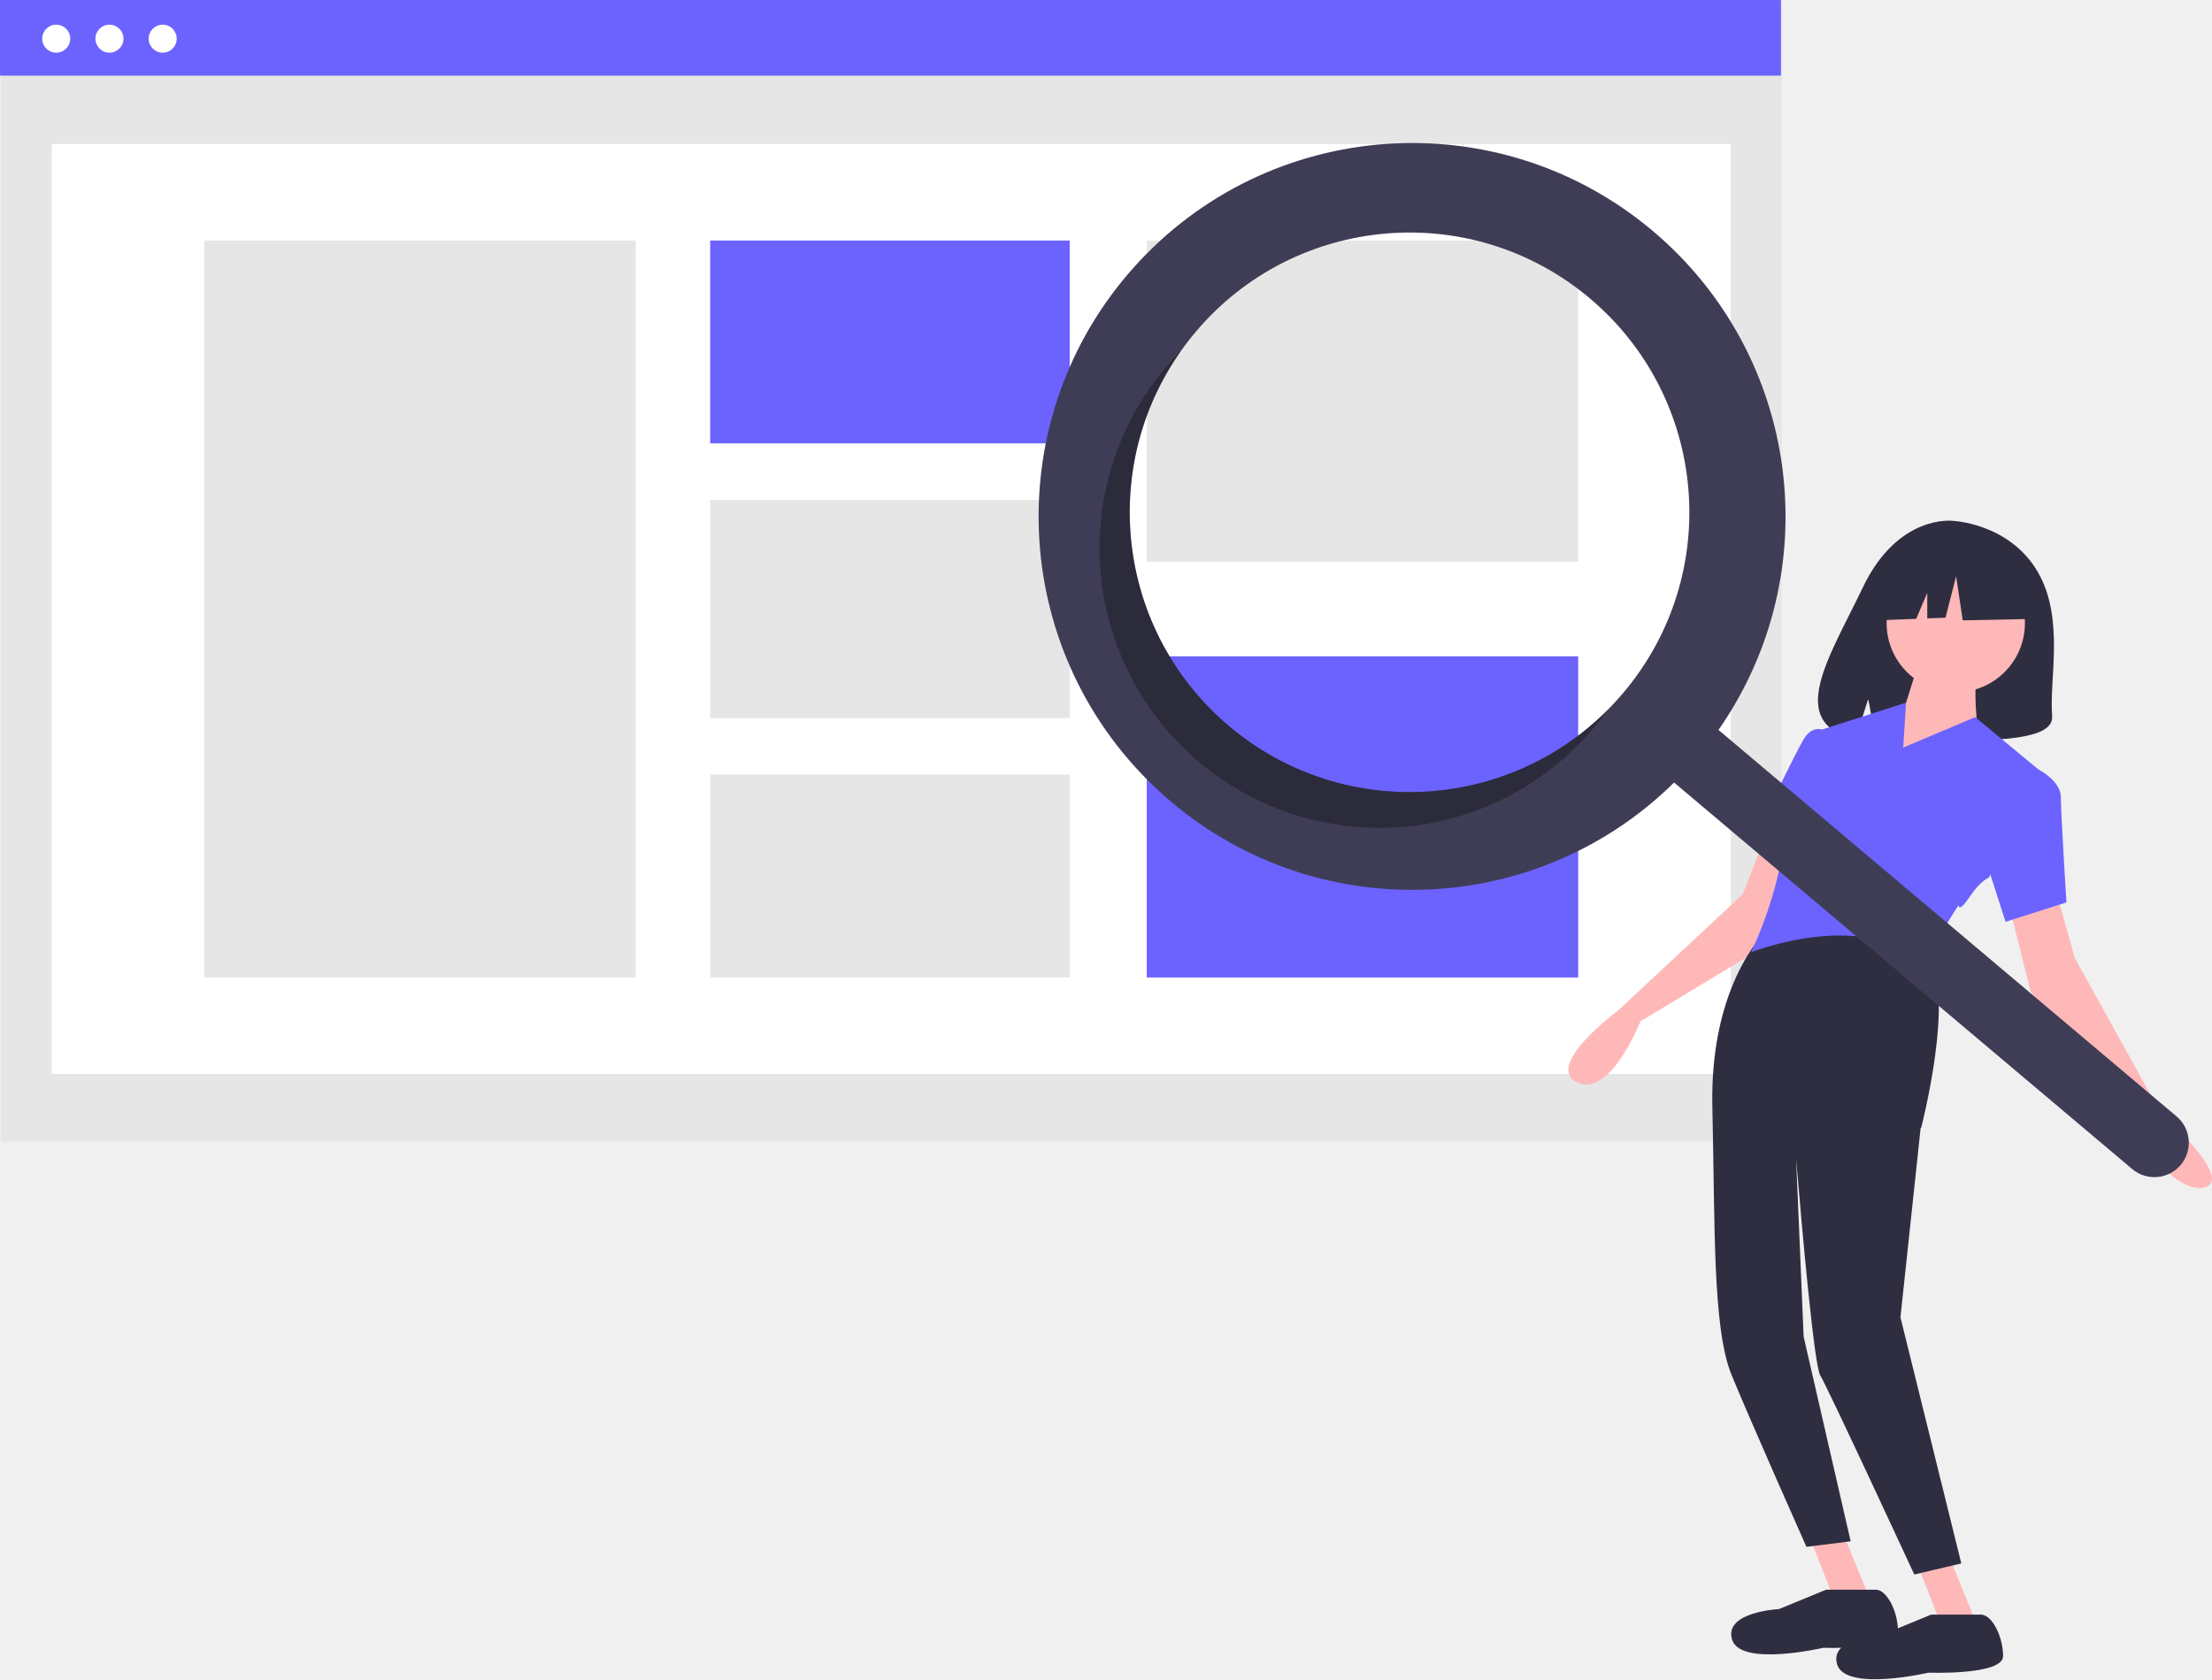
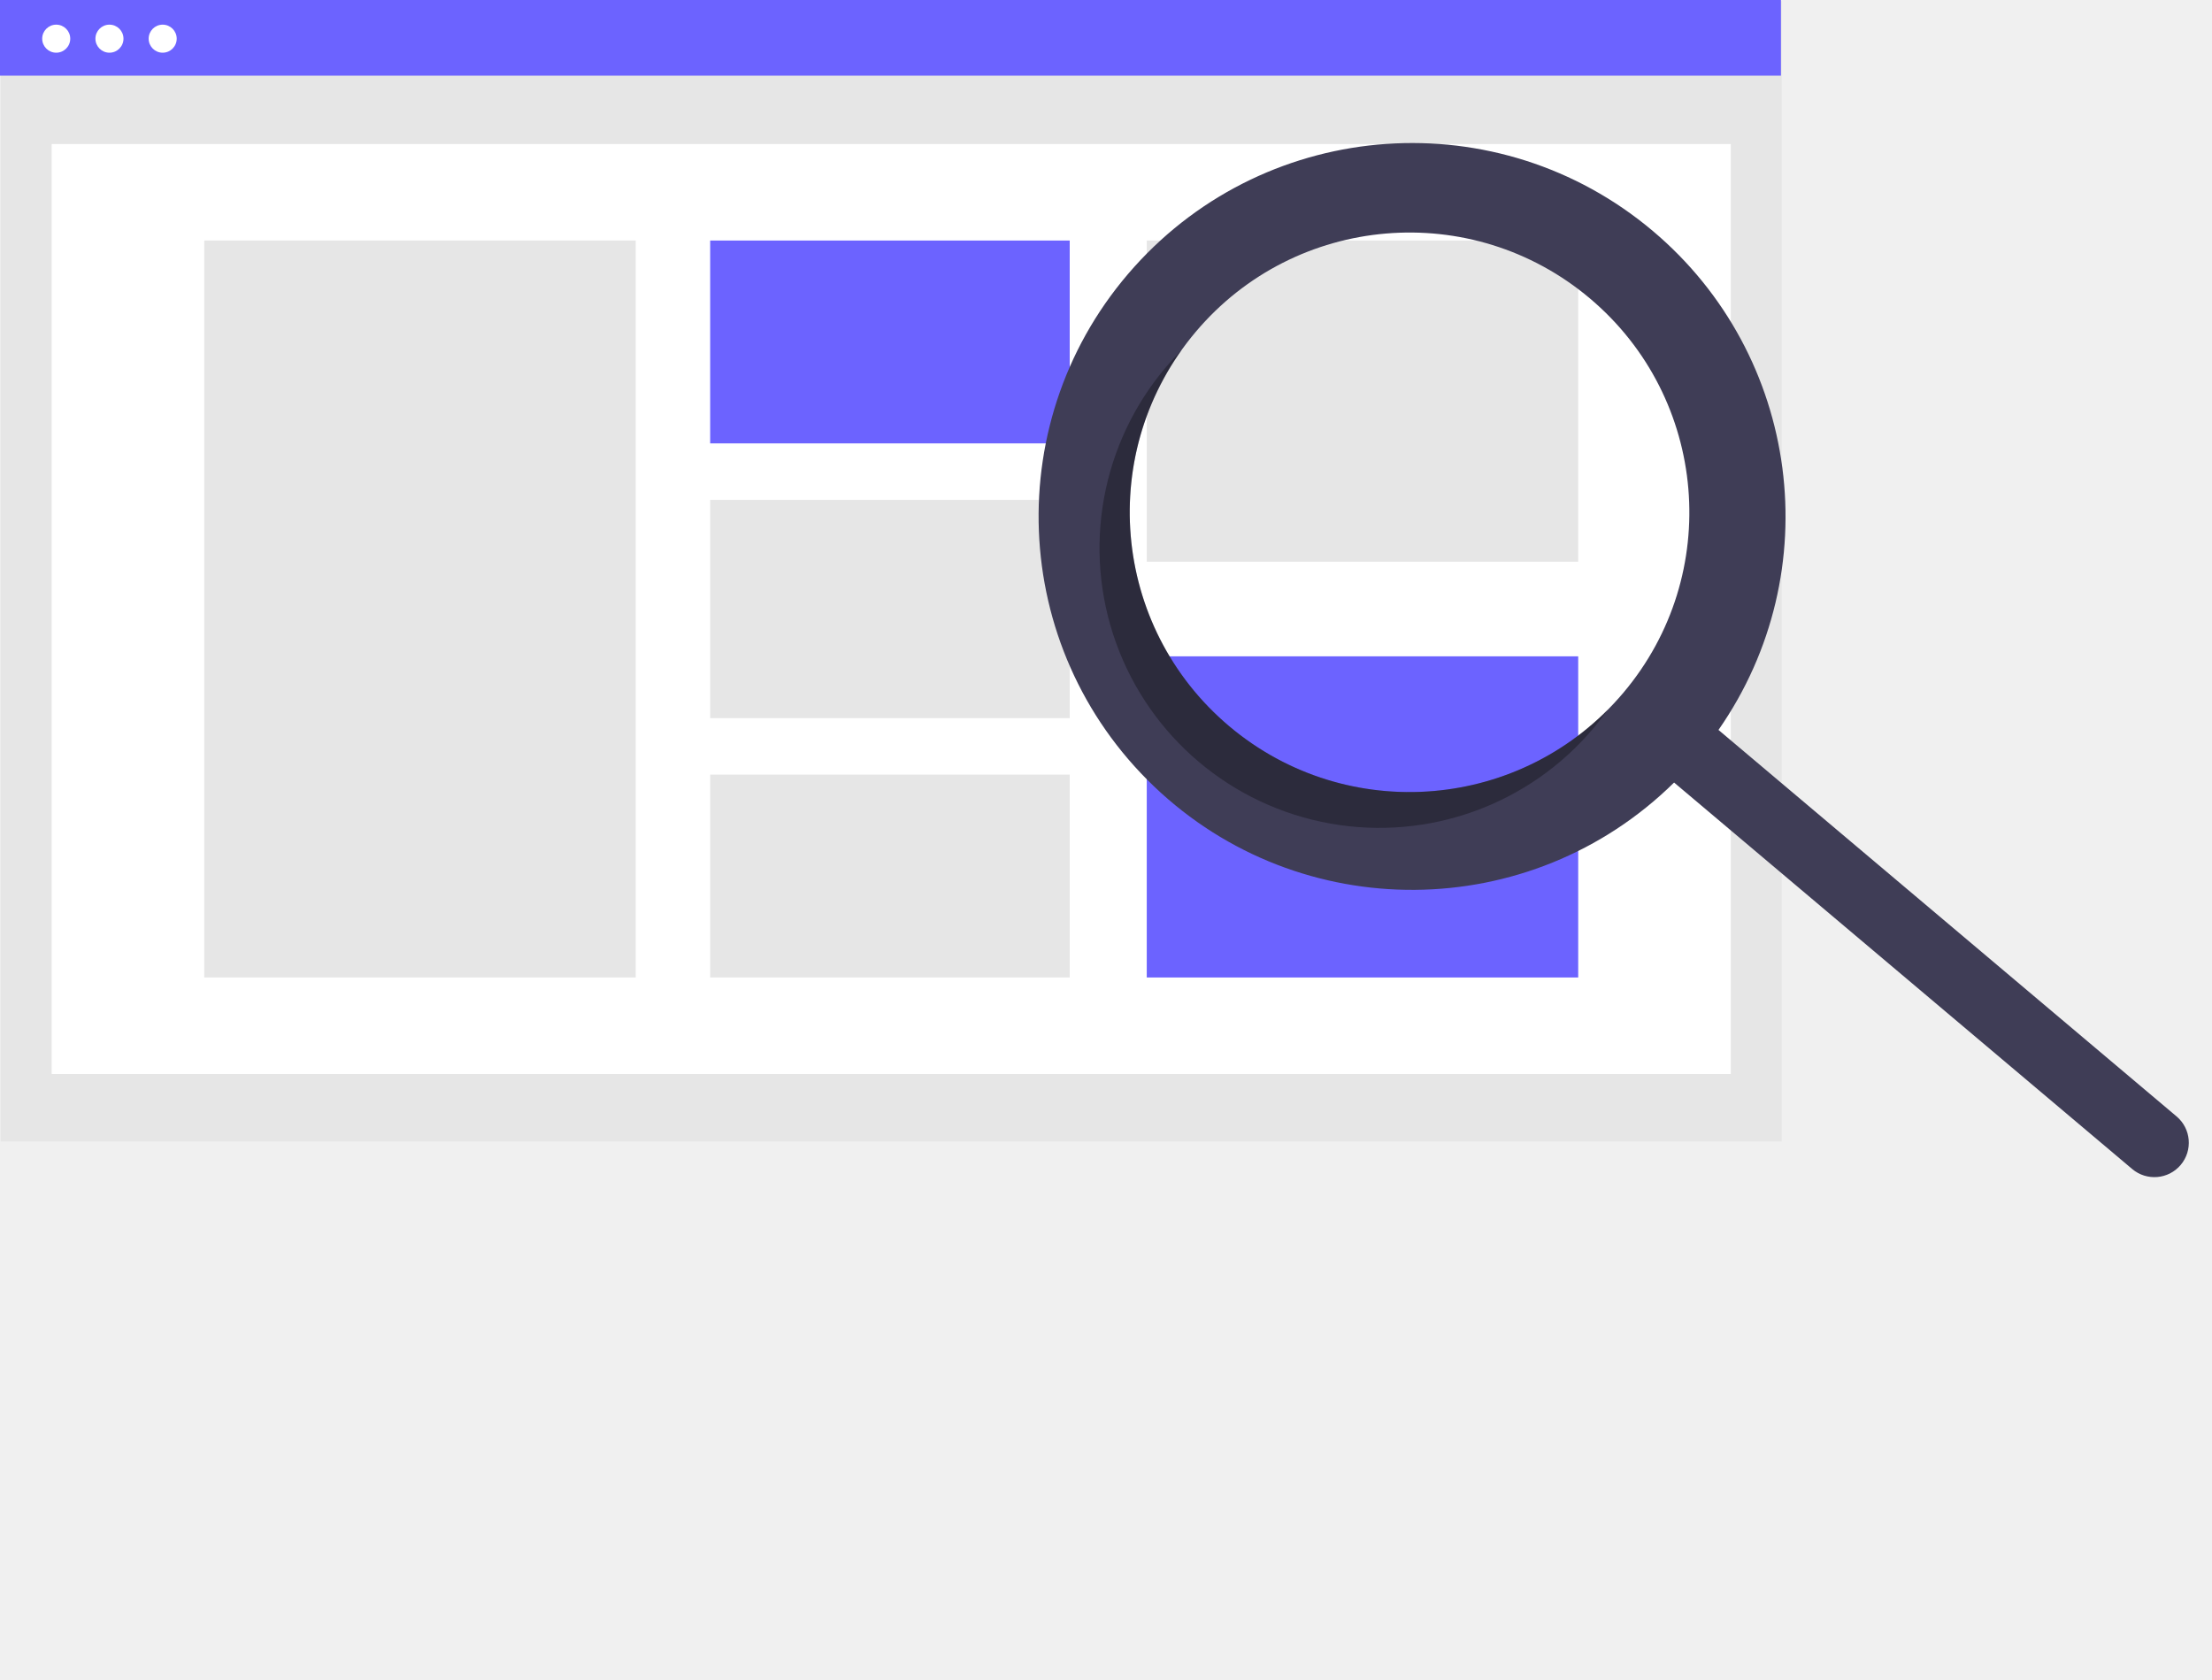
<svg xmlns="http://www.w3.org/2000/svg" id="e8ab07fb-aa66-4eb8-9149-b5abc1630568" data-name="Layer 2" width="799.703" height="607.188" viewBox="0 0 799.703 607.188">
  <rect x="0.275" y="0.365" width="643.862" height="412.358" fill="#e6e6e6" />
  <rect x="18.686" y="52.085" width="607.039" height="336.243" fill="#fff" />
  <rect width="643.862" height="27.354" fill="#6c63ff" />
  <circle cx="20.327" cy="13.985" r="5.07" fill="#fff" />
  <circle cx="39.571" cy="13.985" r="5.07" fill="#fff" />
  <circle cx="58.814" cy="13.985" r="5.07" fill="#fff" />
  <rect x="73.844" y="86.973" width="155.981" height="266.467" fill="#e6e6e6" />
  <rect x="256.75" y="86.973" width="129.984" height="73.348" fill="#6c63ff" />
  <rect x="256.75" y="180.747" width="129.984" height="78.919" fill="#e6e6e6" />
  <rect x="256.75" y="280.092" width="129.984" height="73.348" fill="#e6e6e6" />
  <rect x="414.587" y="86.973" width="155.981" height="116.125" fill="#e6e6e6" />
  <rect x="414.587" y="237.315" width="155.981" height="116.125" fill="#6c63ff" />
-   <path d="M936.787,353.085c-10.289-17.536-30.645-18.353-30.645-18.353s-19.836-2.559-32.56,24.148c-11.86,24.893-28.229,48.928-2.635,54.755l4.623-14.513,2.863,15.594a99.284,99.284,0,0,0,10.951.189c27.409-.893,53.511.261,52.671-9.659C940.937,392.058,946.687,369.958,936.787,353.085Z" transform="translate(-200.1484 -146.4062)" fill="#2f2e41" />
-   <path d="M839.217,446.712l-9,23-45,42s-27,20-15,26,23-22,23-22l48-29,10-33Z" transform="translate(-200.1484 -146.4062)" fill="#ffb8b8" />
-   <polygon points="654.068 555.306 663.068 578.306 676.068 578.306 665.068 551.306 654.068 555.306" fill="#ffb8b8" />
-   <polygon points="693.068 565.306 702.068 588.306 715.068 588.306 704.068 561.306 693.068 565.306" fill="#ffb8b8" />
-   <path d="M892.217,715.712l17-4-22-89,7.305-68.481.195-.019s12.5-48.5,2.5-61.5-60-8-60-8-19,19-18,62,0,80,7,97,27,62,27,62l16-2-17-74-2.718-64.327c2.163,25.778,6.517,74.659,8.718,78.327C861.217,648.712,892.217,715.712,892.217,715.712Z" transform="translate(-200.1484 -146.4062)" fill="#2f2e41" />
-   <path d="M943.217,467.712l7,25,31,56s27,24,16,27-28-22-28-22l-35-49-9-36Z" transform="translate(-200.1484 -146.4062)" fill="#ffb8b8" />
-   <circle cx="707.068" cy="225.306" r="25" fill="#ffb8b8" />
-   <path d="M894.217,384.712l-6,19-10,22,37-15s-2-16,0-20Z" transform="translate(-200.1484 -146.4062)" fill="#ffb8b8" />
-   <path d="M937.217,424.712l-23-19-26,11,1.019-16.226-27.741,8.86-4.278,1.366-6,31s-4,3-8,20a146.503,146.503,0,0,1-10,29s43-17,64,6c0,0,3-2,2-5s9-18,9-18,0,3,4-3,7-7,7-7Z" transform="translate(-200.1484 -146.4062)" fill="#6c63ff" />
-   <path d="M863.217,413.712l-4.368-3.521s-3.632-1.479-6.632,3.521-18,36-18,36l18,9Z" transform="translate(-200.1484 -146.4062)" fill="#6c63ff" />
-   <path d="M923.217,423.712l14,1s8,4,8,10,2,38,2,38l-22,7-9-28Z" transform="translate(-200.1484 -146.4062)" fill="#6c63ff" />
-   <path d="M860.327,721.212l-17,7s-20,1-17,11,33,3,33,3,27,1,27-6-4-15-8-15Z" transform="translate(-200.1484 -146.4062)" fill="#2f2e41" />
-   <path d="M898.327,730.212l-17,7s-20,1-17,11,33,3,33,3,27,1,27-6-4-15-8-15Z" transform="translate(-200.1484 -146.4062)" fill="#2f2e41" />
-   <polygon points="732.09 204.989 711.979 194.363 684.208 198.71 678.462 224.307 692.765 223.753 696.761 214.348 696.761 223.598 703.361 223.342 707.191 208.37 709.585 224.307 733.048 223.824 732.09 204.989" fill="#2f2e41" />
-   <path d="M797.728,229.953a135.02,135.02,0,1,0,7.655,199.403L971.002,569.103a12.442,12.442,0,1,0,16.048-19.018L821.431,410.337A135.027,135.027,0,0,0,797.728,229.953ZM787.052,396.88a101.158,101.158,0,1,1-12.077-142.548A101.158,101.158,0,0,1,787.052,396.88Z" transform="translate(-200.1484 -146.4062)" fill="#3f3d56" />
-   <path d="M644.504,408.957a101.163,101.163,0,0,1-17.166-135.989q-2.901,2.922-5.609,6.12A101.158,101.158,0,1,0,776.353,409.559q2.702-3.202,5.089-6.559A101.163,101.163,0,0,1,644.504,408.957Z" transform="translate(-200.1484 -146.4062)" opacity="0.3" />
+   <g class="hoverglass">
+     <path d="M797.728,229.953a135.02,135.02,0,1,0,7.655,199.403L971.002,569.103a12.442,12.442,0,1,0,16.048-19.018L821.431,410.337A135.027,135.027,0,0,0,797.728,229.953ZM787.052,396.88a101.158,101.158,0,1,1-12.077-142.548A101.158,101.158,0,0,1,787.052,396.88Z" transform="translate(-200.1484 -146.4062)" fill="#3f3d56" />
+     <path d="M644.504,408.957a101.163,101.163,0,0,1-17.166-135.989q-2.901,2.922-5.609,6.12A101.158,101.158,0,1,0,776.353,409.559q2.702-3.202,5.089-6.559A101.163,101.163,0,0,1,644.504,408.957Z" transform="translate(-200.1484 -146.4062)" opacity="0.3" />
+   </g>
</svg>
